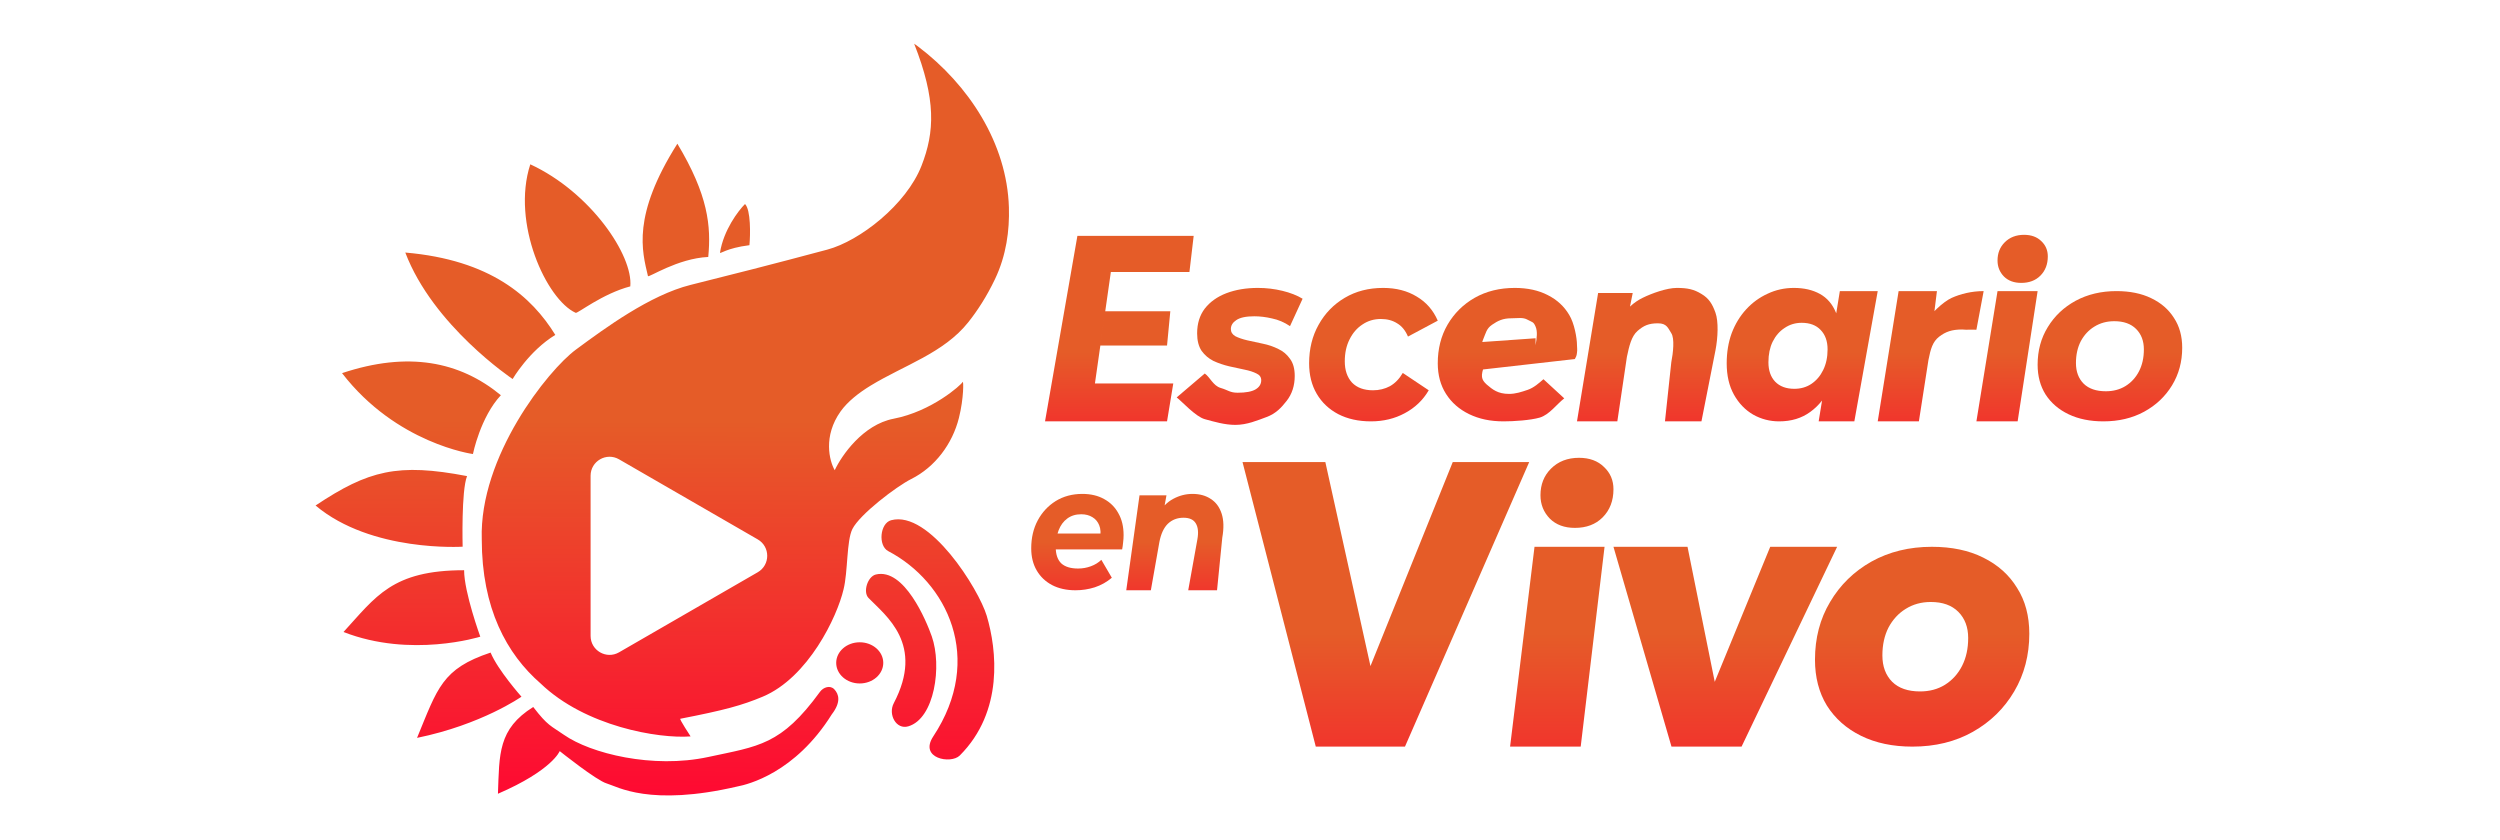
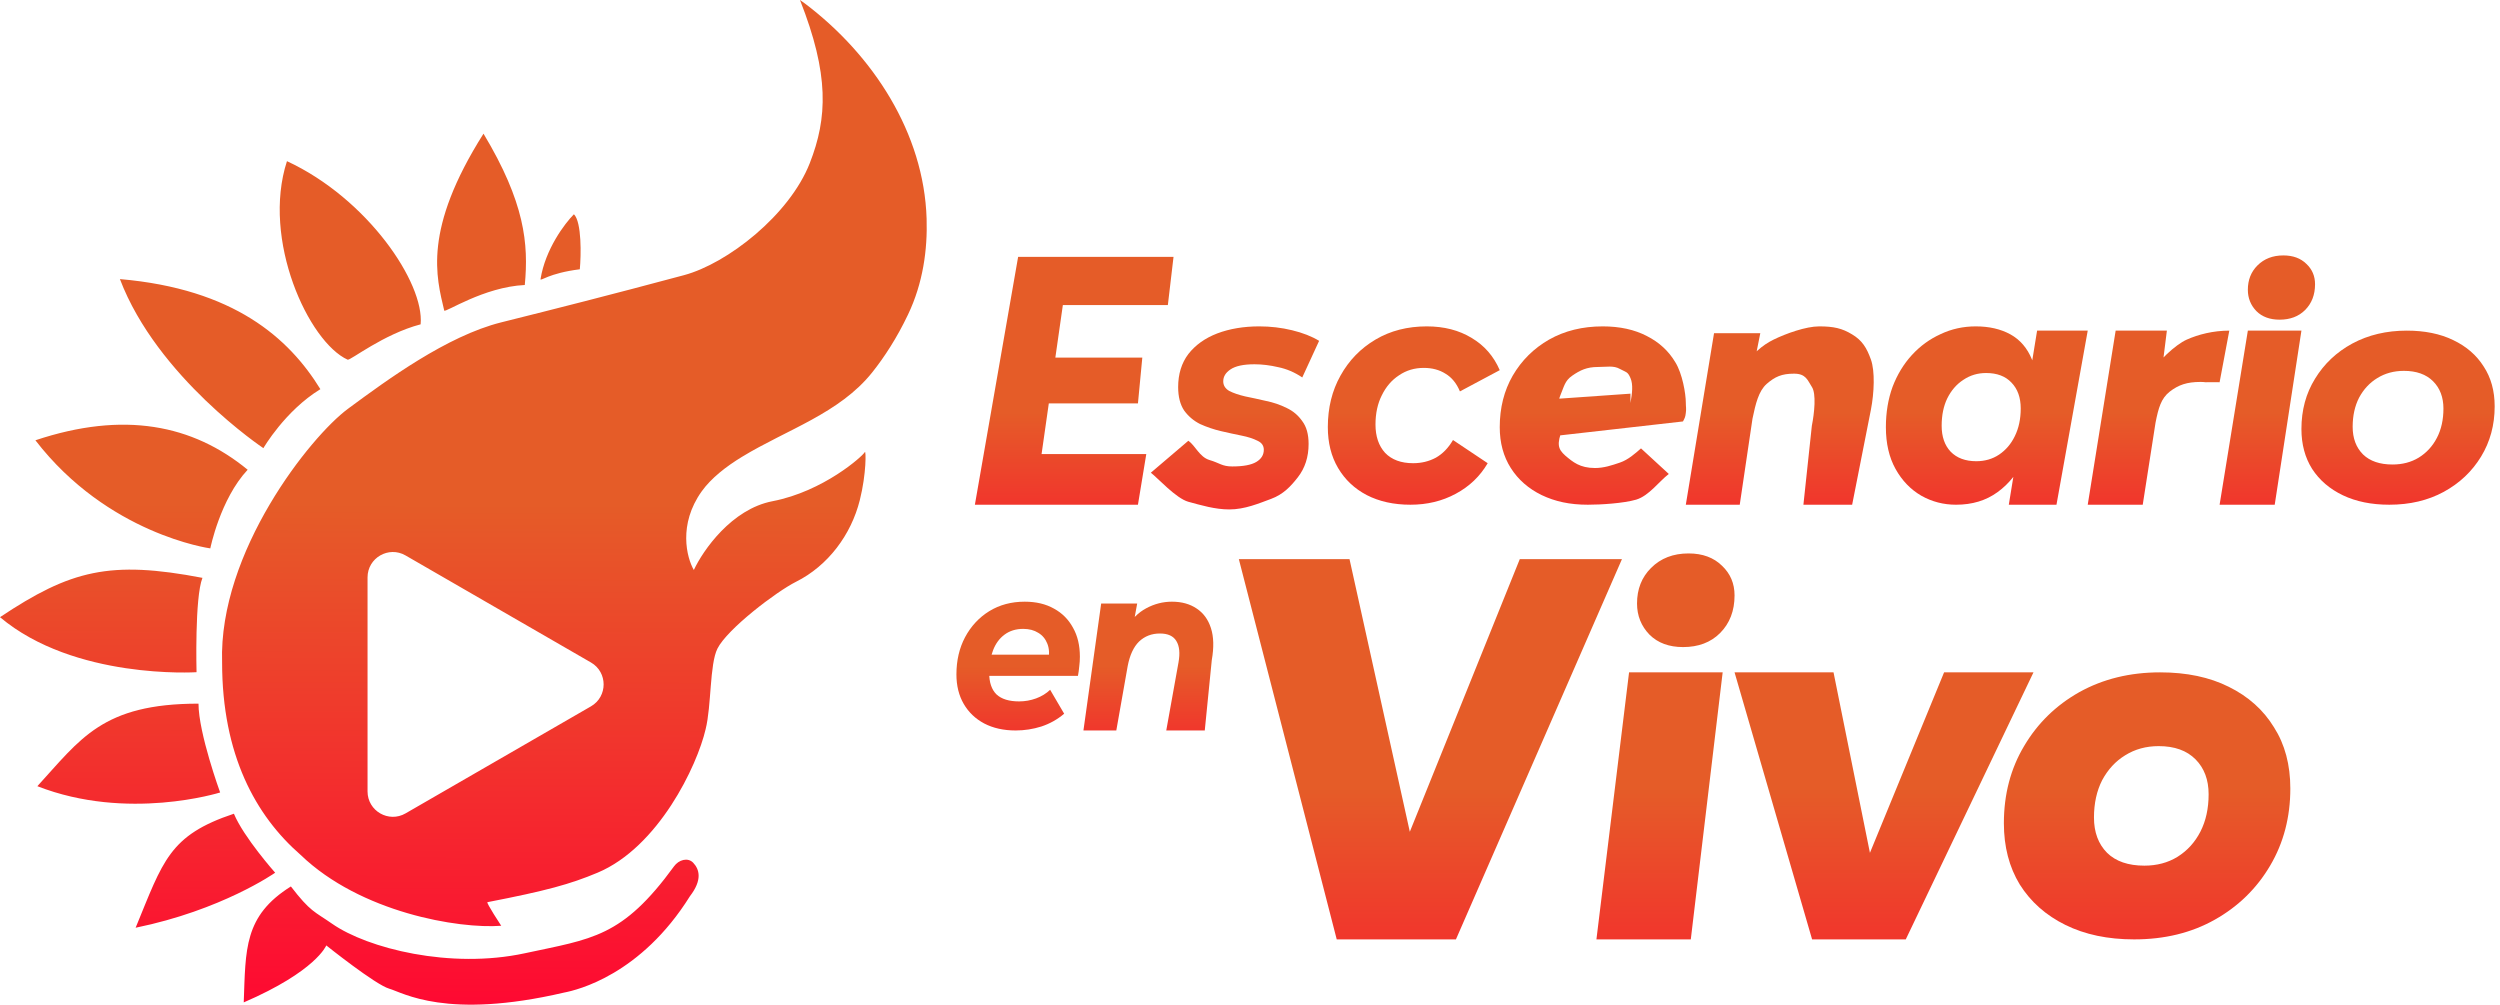
- <svg xmlns="http://www.w3.org/2000/svg" width="286" height="96" viewBox="0 0 286 96" fill="none">
-   <path d="M93.803 79.148C94.199 78.604 94.98 78.363 95.441 78.852C95.974 79.418 96.237 80.317 95.157 81.721C90.951 88.451 85.52 89.749 84.388 89.966C74.294 92.321 70.593 89.965 69.415 89.629C68.243 89.294 64.072 85.96 64.031 85.927C64.03 85.929 63.188 88.115 56.965 90.806C57.133 86.264 56.964 83.403 61.002 80.88C62.684 83.067 63.009 83.013 64.535 84.077C67.563 86.189 74.657 87.975 81.024 86.6C86.795 85.355 89.357 85.261 93.803 79.148ZM101.946 59.513C106.32 58.335 111.982 67.421 112.882 70.449C114.036 74.326 114.842 81.385 109.795 86.432C108.785 87.442 105.099 86.769 106.765 84.245C112.654 75.328 108.34 66.579 101.61 63.046C100.432 62.427 100.661 59.859 101.946 59.513ZM56.123 74.655C56.96 76.664 59.63 79.673 59.656 79.702C59.64 79.713 55.1 82.901 47.711 84.413C50.066 78.693 50.571 76.506 56.123 74.655ZM104.579 5C104.713 5.088 104.857 5.191 105.008 5.305C110.847 9.72 115.195 16.405 115.419 23.721C115.5 26.369 115.117 29.222 113.833 31.92C112.873 33.935 111.803 35.568 110.764 36.872C107.964 40.388 103.449 41.769 99.61 44.107C98.25 44.935 96.975 45.93 96.167 47.062C94.148 49.889 94.876 52.726 95.493 53.792C96.278 52.109 98.724 48.576 102.223 47.903C106.597 47.062 109.961 44.034 110.13 43.697C110.234 43.491 110.274 45.517 109.7 47.81C108.958 50.777 106.977 53.434 104.242 54.801C102.559 55.643 98.354 58.84 97.512 60.522C96.84 61.868 97.007 65.401 96.503 67.42C95.773 70.56 92.464 77.514 87.249 79.702C84.893 80.69 82.874 81.245 77.827 82.226C77.697 82.255 78.99 84.223 79.004 84.245C75.359 84.525 66.965 83.116 61.843 78.188C57.974 74.823 55.114 69.607 55.114 61.7C54.808 52.243 62.685 42.352 65.882 39.996L65.99 39.916C69.195 37.554 74.347 33.757 79.004 32.593C83.715 31.415 88.269 30.265 94.652 28.554C98.353 27.562 103.676 23.421 105.42 18.965C106.934 15.095 107.102 11.393 104.579 5ZM100.204 65.721C103.446 64.956 105.971 71.015 106.597 72.803C107.775 76.168 106.933 82.209 103.903 83.094C102.518 83.499 101.575 81.727 102.246 80.45C105.787 73.705 101.371 70.473 99.363 68.413C98.692 67.725 99.252 65.945 100.204 65.721ZM98.353 73.477C99.84 73.477 101.046 74.532 101.046 75.833C101.045 77.133 99.84 78.188 98.353 78.188C96.867 78.188 95.661 77.133 95.661 75.833C95.661 74.532 96.866 73.477 98.353 73.477ZM70.818 52.546C69.372 51.711 67.564 52.755 67.564 54.425V72.748C67.564 74.418 69.372 75.462 70.818 74.627L86.686 65.465C88.132 64.629 88.132 62.542 86.686 61.707L70.818 52.546ZM53.094 65.233C53.095 67.757 54.945 72.836 54.945 72.836C54.892 72.852 47.011 75.318 39.297 72.3C42.999 68.262 44.85 65.233 53.094 65.233ZM36.101 57.83C42.158 53.792 45.524 52.95 53.431 54.465C52.76 56.144 52.926 62.519 52.926 62.541C52.926 62.541 42.495 63.214 36.101 57.83ZM39.13 42.687C46.701 40.163 52.59 41.342 57.3 45.212C54.952 47.728 54.109 51.918 54.104 51.941C54.104 51.941 45.355 50.763 39.13 42.687ZM46.365 28.891C56.123 29.733 60.834 33.939 63.526 38.313C60.505 40.159 58.656 43.343 58.646 43.36C58.574 43.312 49.549 37.27 46.365 28.891ZM60.666 18.797C67.564 21.993 72.442 29.227 72.106 32.761C68.909 33.602 66.073 35.885 65.86 35.789C62.516 34.274 58.479 25.526 60.666 18.797ZM77.491 16.44C81.024 22.329 81.361 25.863 81.024 29.396C77.491 29.564 74.179 31.811 74.126 31.583C73.452 28.723 72.275 24.684 77.491 16.44ZM85.23 23.339C85.903 24.012 85.847 26.872 85.735 28.05C83.044 28.386 82.334 29.122 82.37 28.891C82.777 26.335 84.445 24.124 85.23 23.339Z" fill="url(#paint0_linear_760_28448)" />
-   <path d="M126.44 35.61H133.884L133.509 39.531H125.88L126.44 35.61ZM125.26 43.87L134.223 43.868L133.509 48.204H119.551L123.254 26.986H136.556L136.071 31.116H127.082L125.26 43.87Z" fill="url(#paint1_linear_760_28448)" />
-   <path d="M141.325 48.607C140.108 48.607 138.907 48.246 137.827 47.953C136.763 47.659 135.196 45.904 134.613 45.465L137.827 42.728C138.427 43.149 138.778 44.121 139.635 44.378C140.51 44.634 140.708 44.928 141.582 44.928C142.526 44.928 143.212 44.799 143.641 44.543C144.069 44.286 144.284 43.938 144.284 43.498C144.284 43.149 144.104 42.893 143.743 42.728C143.383 42.544 142.929 42.398 142.38 42.288C141.831 42.178 141.239 42.049 140.605 41.903C139.987 41.756 139.396 41.554 138.83 41.298C138.281 41.023 137.827 40.638 137.466 40.143C137.123 39.629 136.952 38.96 136.952 38.135C136.952 37.017 137.243 36.073 137.827 35.303C138.427 34.533 139.25 33.946 140.296 33.543C141.36 33.139 142.56 32.938 143.898 32.938C144.858 32.938 145.793 33.048 146.702 33.268C147.611 33.488 148.383 33.79 149.017 34.175L147.577 37.31C146.925 36.87 146.239 36.577 145.518 36.43C144.815 36.265 144.138 36.183 143.486 36.183C142.543 36.183 141.857 36.329 141.428 36.623C141.017 36.898 140.811 37.237 140.811 37.64C140.811 37.989 140.982 38.264 141.325 38.465C141.685 38.648 142.14 38.804 142.689 38.933C143.237 39.043 143.829 39.171 144.464 39.318C145.098 39.446 145.69 39.648 146.239 39.923C146.788 40.179 147.234 40.555 147.577 41.05C147.937 41.527 148.117 42.178 148.117 43.003C148.117 44.121 147.808 45.074 147.191 45.863C146.59 46.633 145.949 47.32 144.903 47.705C143.857 48.09 142.663 48.607 141.325 48.607Z" fill="url(#paint2_linear_760_28448)" />
-   <path d="M156.838 48.204C155.409 48.204 154.161 47.928 153.094 47.377C152.044 46.826 151.226 46.055 150.641 45.063C150.056 44.071 149.763 42.904 149.763 41.563C149.763 39.91 150.125 38.44 150.848 37.154C151.571 35.849 152.569 34.821 153.843 34.068C155.116 33.314 156.579 32.938 158.232 32.938C159.712 32.938 160.995 33.268 162.079 33.93C163.163 34.573 163.964 35.491 164.48 36.685L161.072 38.504C160.779 37.806 160.366 37.301 159.833 36.989C159.316 36.658 158.697 36.492 157.974 36.492C157.182 36.492 156.476 36.704 155.857 37.126C155.237 37.531 154.746 38.1 154.385 38.835C154.023 39.551 153.843 40.387 153.843 41.342C153.843 42.353 154.118 43.161 154.669 43.767C155.237 44.355 156.037 44.649 157.07 44.649C157.776 44.649 158.421 44.493 159.006 44.181C159.592 43.85 160.082 43.345 160.478 42.665L163.447 44.649C162.793 45.77 161.881 46.642 160.711 47.267C159.557 47.892 158.266 48.204 156.838 48.204Z" fill="url(#paint3_linear_760_28448)" />
-   <path d="M172.025 48.204C170.469 48.204 169.215 47.928 168.066 47.377C166.935 46.826 166.055 46.055 165.425 45.063C164.795 44.071 164.48 42.904 164.48 41.563C164.48 39.91 164.851 38.44 165.592 37.154C166.352 35.849 167.389 34.821 168.705 34.068C170.039 33.314 171.568 32.938 173.291 32.938C174.755 32.938 176.015 33.213 177.071 33.764C178.128 34.297 178.943 35.05 179.517 36.024C180.11 36.979 180.407 38.697 180.407 39.469C180.407 39.854 180.462 39.962 180.407 40.347C180.37 40.733 180.285 40.833 180.164 41.076L168.381 42.412L168.232 39.221L175.67 38.697V39.496C175.818 38.669 175.91 37.914 175.67 37.363C175.429 36.793 175.302 36.876 174.764 36.582C174.227 36.27 173.635 36.413 172.876 36.413C171.931 36.413 171.356 36.695 170.689 37.154C170.041 37.595 169.984 38.1 169.65 38.89C169.317 39.68 169.839 40.736 169.839 41.728C169.353 43.02 169.452 43.422 170.082 43.992C170.731 44.543 171.336 45.063 172.633 45.063C173.393 45.063 174.06 44.838 174.764 44.599C175.469 44.36 176.071 43.822 176.571 43.382L178.949 45.571C178.078 46.25 177.249 47.44 176.155 47.77C175.081 48.083 173.156 48.204 172.025 48.204Z" fill="url(#paint4_linear_760_28448)" />
-   <path d="M191.825 32.938C193.055 32.938 193.79 33.099 194.646 33.627C195.502 34.136 195.894 34.775 196.251 35.776C196.607 36.777 196.536 38.597 196.251 40.071L194.646 48.204H190.473L191.196 41.444C191.41 40.371 191.588 38.701 191.196 38.118C190.821 37.536 190.687 36.987 189.671 36.987C188.619 36.987 188.044 37.241 187.331 37.86C186.635 38.479 186.383 39.56 186.116 40.833L185.023 48.204H180.407L182.824 33.52H186.782L185.953 37.669L185.365 36.413C186.06 35.34 186.916 34.558 187.932 34.066C188.967 33.557 190.684 32.938 191.825 32.938Z" fill="url(#paint5_linear_760_28448)" />
-   <path d="M203.54 48.204C202.47 48.204 201.478 47.947 200.563 47.432C199.648 46.9 198.915 46.137 198.362 45.145C197.81 44.153 197.534 42.959 197.534 41.563C197.534 40.314 197.724 39.166 198.104 38.118C198.501 37.071 199.053 36.162 199.76 35.39C200.468 34.619 201.288 34.022 202.22 33.599C203.152 33.158 204.153 32.938 205.223 32.938C206.379 32.938 207.372 33.167 208.2 33.627C209.029 34.086 209.641 34.802 210.038 35.776C210.452 36.731 210.599 37.971 210.478 39.496C210.392 41.241 210.055 42.775 209.469 44.098C208.882 45.402 208.088 46.413 207.087 47.129C206.103 47.846 204.921 48.204 203.54 48.204ZM205.27 44.48C206.008 44.48 206.658 44.293 207.22 43.919C207.798 43.527 208.248 43 208.569 42.337C208.906 41.657 209.075 40.866 209.075 39.965C209.075 39.029 208.81 38.29 208.28 37.745C207.766 37.201 207.044 36.929 206.113 36.929C205.39 36.929 204.74 37.125 204.162 37.516C203.584 37.89 203.126 38.417 202.789 39.097C202.468 39.761 202.308 40.543 202.308 41.444C202.308 42.38 202.564 43.119 203.078 43.663C203.608 44.208 204.339 44.48 205.27 44.48ZM208.055 48.204L210.478 33.302H214.812L212.136 48.204H208.055Z" fill="url(#paint6_linear_760_28448)" />
-   <path d="M214.812 48.204L217.202 33.302H221.585L220.978 38.179L220.157 37.057C220.769 35.951 222.299 34.514 223.286 34.072C224.272 33.63 225.552 33.302 226.93 33.302L226.101 37.72C225.93 37.703 225.055 37.72 224.902 37.72C224.766 37.703 224.621 37.694 224.468 37.694C223.295 37.694 222.576 37.947 221.828 38.525C221.097 39.103 220.868 39.897 220.613 41.189L219.52 48.204H214.812Z" fill="url(#paint7_linear_760_28448)" />
-   <path d="M226.101 48.204L228.517 33.302H233.104L230.817 48.204H226.101ZM231.231 32.363C230.405 32.363 229.746 32.121 229.255 31.636C228.763 31.131 228.517 30.52 228.517 29.803C228.517 28.961 228.792 28.265 229.343 27.718C229.913 27.149 230.651 26.864 231.555 26.864C232.381 26.864 233.04 27.107 233.532 27.591C234.023 28.055 234.269 28.634 234.269 29.329C234.269 30.235 233.984 30.973 233.414 31.541C232.863 32.089 232.136 32.363 231.231 32.363Z" fill="url(#paint8_linear_760_28448)" />
-   <path d="M240.625 48.204C239.108 48.204 237.785 47.935 236.656 47.397C235.527 46.859 234.649 46.106 234.019 45.138C233.409 44.169 233.104 43.031 233.104 41.721C233.104 40.108 233.492 38.673 234.269 37.418C235.046 36.144 236.11 35.14 237.461 34.405C238.83 33.67 240.384 33.302 242.123 33.302C243.659 33.302 244.982 33.571 246.092 34.109C247.221 34.647 248.09 35.4 248.701 36.369C249.33 37.319 249.644 38.458 249.644 39.785C249.644 41.381 249.256 42.815 248.479 44.089C247.702 45.362 246.638 46.366 245.287 47.101C243.937 47.836 242.382 48.204 240.625 48.204ZM240.902 44.761C241.753 44.761 242.503 44.564 243.15 44.169C243.816 43.757 244.334 43.192 244.704 42.475C245.074 41.757 245.259 40.923 245.259 39.973C245.259 39.005 244.963 38.225 244.371 37.633C243.779 37.041 242.947 36.745 241.874 36.745C241.022 36.745 240.264 36.951 239.598 37.364C238.95 37.758 238.432 38.314 238.044 39.032C237.674 39.749 237.489 40.583 237.489 41.533C237.489 42.519 237.785 43.309 238.377 43.9C238.969 44.474 239.811 44.761 240.902 44.761Z" fill="url(#paint9_linear_760_28448)" />
-   <path d="M123.043 67.527C122.011 67.527 121.113 67.328 120.351 66.93C119.601 66.532 119.017 65.975 118.599 65.259C118.181 64.542 117.972 63.7 117.972 62.731C117.972 61.538 118.217 60.476 118.709 59.547C119.213 58.606 119.902 57.863 120.775 57.319C121.66 56.775 122.675 56.503 123.818 56.503C124.789 56.503 125.625 56.702 126.326 57.1C127.027 57.485 127.568 58.029 127.949 58.732C128.343 59.422 128.539 60.251 128.539 61.219C128.539 61.498 128.521 61.776 128.484 62.055C128.459 62.334 128.423 62.599 128.373 62.851H120.166L120.461 61.04H127.027L125.847 61.597C125.945 61 125.914 60.503 125.755 60.105C125.595 59.694 125.336 59.382 124.98 59.169C124.623 58.944 124.193 58.831 123.689 58.831C123.062 58.831 122.527 58.997 122.084 59.329C121.654 59.647 121.328 60.092 121.107 60.662C120.886 61.232 120.775 61.876 120.775 62.592C120.775 63.415 120.984 64.032 121.402 64.443C121.832 64.841 122.478 65.04 123.338 65.04C123.843 65.04 124.328 64.954 124.795 64.781C125.263 64.609 125.662 64.363 125.994 64.045L127.193 66.094C126.615 66.585 125.964 66.95 125.238 67.189C124.525 67.415 123.793 67.527 123.043 67.527Z" fill="url(#paint10_linear_760_28448)" />
-   <path d="M136.42 56.503C137.25 56.503 137.953 56.698 138.531 57.089C139.108 57.465 139.517 58.024 139.757 58.764C139.998 59.505 140.022 60.42 139.829 61.51L139.229 67.527H135.933L136.979 61.712C137.124 60.918 137.063 60.306 136.799 59.875C136.546 59.444 136.077 59.229 135.392 59.229C134.682 59.229 134.087 59.458 133.606 59.915C133.137 60.373 132.812 61.073 132.632 62.015L131.658 67.527H128.844L130.361 56.664H133.444L132.885 59.733L132.488 58.805C132.957 58.011 133.534 57.432 134.219 57.068C134.917 56.691 135.65 56.503 136.42 56.503Z" fill="url(#paint11_linear_760_28448)" />
-   <path d="M150.525 85.413L142.144 52.859H151.619L158.056 81.965L154.291 82.376L166.195 52.859H174.941L160.729 85.413H150.525Z" fill="url(#paint12_linear_760_28448)" />
-   <path d="M172.754 85.413L175.548 62.554H183.561L180.832 85.413H172.754ZM180.169 60.39C178.971 60.39 178.014 60.037 177.301 59.33C176.587 58.593 176.23 57.702 176.23 56.658C176.23 55.429 176.63 54.416 177.429 53.617C178.257 52.788 179.327 52.373 180.64 52.373C181.839 52.373 182.796 52.726 183.509 53.433C184.223 54.108 184.58 54.953 184.58 55.967C184.58 57.288 184.166 58.363 183.338 59.192C182.539 59.991 181.483 60.39 180.169 60.39Z" fill="url(#paint13_linear_760_28448)" />
-   <path d="M191.218 85.413L184.58 62.554H193.052L196.927 81.77H194.619L202.514 62.554H210.167L199.235 85.413H191.218Z" fill="url(#paint14_linear_760_28448)" />
-   <path d="M218.783 85.413C216.534 85.413 214.573 85 212.9 84.175C211.227 83.35 209.924 82.194 208.991 80.709C208.086 79.224 207.634 77.477 207.634 75.469C207.634 72.993 208.21 70.793 209.362 68.867C210.514 66.914 212.091 65.374 214.093 64.246C216.122 63.118 218.426 62.554 221.004 62.554C223.28 62.554 225.241 62.967 226.887 63.792C228.56 64.617 229.849 65.773 230.754 67.258C231.687 68.716 232.153 70.463 232.153 72.498C232.153 74.946 231.577 77.147 230.425 79.1C229.273 81.053 227.696 82.593 225.694 83.721C223.692 84.849 221.388 85.413 218.783 85.413ZM219.656 79.1C220.731 79.1 221.678 78.848 222.496 78.344C223.337 77.818 223.991 77.097 224.459 76.181C224.926 75.265 225.16 74.201 225.16 72.988C225.16 71.752 224.786 70.756 224.038 70C223.29 69.245 222.239 68.867 220.883 68.867C219.808 68.867 218.85 69.13 218.009 69.657C217.191 70.161 216.537 70.87 216.046 71.786C215.579 72.702 215.345 73.766 215.345 74.979C215.345 76.238 215.719 77.246 216.467 78.001C217.214 78.734 218.278 79.1 219.656 79.1Z" fill="url(#paint15_linear_760_28448)" />
+ <svg xmlns="http://www.w3.org/2000/svg" width="107" height="43" viewBox="0 0 107 43" fill="none">
+   <path d="M28.852 37.074C29.049 36.802 29.439 36.682 29.67 36.927C29.936 37.209 30.068 37.659 29.528 38.36C27.425 41.725 24.709 42.374 24.144 42.482C19.097 43.66 17.247 42.483 16.657 42.315C16.07 42.147 13.975 40.472 13.965 40.464C13.96 40.475 13.528 41.564 10.432 42.903C10.516 40.632 10.432 39.202 12.45 37.94C13.291 39.034 13.454 39.006 14.217 39.538C15.731 40.594 19.277 41.487 22.461 40.8C25.347 40.177 26.628 40.131 28.852 37.074ZM10.011 34.827C10.431 35.837 11.777 37.352 11.777 37.352C11.752 37.369 9.486 38.954 5.805 39.707C6.982 36.847 7.235 35.752 10.011 34.827ZM34.453 0.152C37.373 2.359 39.547 5.703 39.659 9.361C39.7 10.685 39.507 12.111 38.865 13.46C38.385 14.468 37.851 15.285 37.332 15.937C35.932 17.694 33.674 18.385 31.755 19.554C31.075 19.968 30.437 20.465 30.032 21.031C29.023 22.445 29.388 23.864 29.696 24.396C30.089 23.555 31.312 21.789 33.062 21.452C35.248 21.031 36.93 19.517 37.015 19.349C37.066 19.246 37.087 20.259 36.8 21.405C36.429 22.889 35.438 24.216 34.07 24.9C33.229 25.321 31.127 26.919 30.706 27.761C30.37 28.434 30.453 30.2 30.201 31.21C29.837 32.78 28.182 36.258 25.574 37.352C24.397 37.845 23.387 38.123 20.863 38.613C20.796 38.626 21.452 39.623 21.452 39.623C19.63 39.763 15.432 39.057 12.871 36.594C10.937 34.911 9.506 32.303 9.506 28.35C9.353 23.621 13.292 18.676 14.891 17.498L14.944 17.458C16.547 16.277 19.123 14.379 21.452 13.797C23.807 13.208 26.084 12.633 29.275 11.777C31.126 11.281 33.787 9.21 34.659 6.982C35.416 5.048 35.501 3.196 34.239 0C34.306 0.044 34.378 0.095 34.453 0.152ZM17.358 23.773C16.635 23.355 15.732 23.877 15.731 24.712V33.874C15.732 34.709 16.635 35.231 17.358 34.813L25.293 30.232C26.016 29.815 26.016 28.771 25.293 28.354L17.358 23.773ZM8.496 30.116C8.496 31.378 9.422 33.918 9.422 33.918C9.4 33.925 5.458 35.159 1.599 33.649C3.449 31.631 4.375 30.116 8.496 30.116ZM0 26.415C3.028 24.396 4.711 23.975 8.665 24.732C8.329 25.572 8.412 28.756 8.412 28.77C8.37 28.773 3.184 29.096 0 26.415ZM1.515 18.844C5.3 17.582 8.244 18.171 10.6 20.105C9.422 21.367 9.001 23.471 9.001 23.471C8.959 23.465 4.612 22.862 1.515 18.844ZM5.132 11.945C10.011 12.366 12.366 14.469 13.712 16.656C12.198 17.582 11.273 19.181 11.273 19.181C11.273 19.181 6.73 16.151 5.132 11.945ZM12.282 6.898C15.731 8.497 18.171 12.114 18.003 13.881C16.406 14.301 14.989 15.44 14.88 15.395C13.208 14.637 11.189 10.263 12.282 6.898ZM20.694 5.721C22.461 8.665 22.629 10.432 22.461 12.198C20.697 12.282 19.043 13.403 19.013 13.292C18.676 11.862 18.087 9.843 20.694 5.721ZM24.564 9.17C24.901 9.507 24.872 10.937 24.816 11.525C23.471 11.694 23.116 12.061 23.135 11.945C23.339 10.667 24.172 9.563 24.564 9.17Z" fill="url(#paint0_linear_808_45615)" />
+   <path d="M45.169 15.305H48.891L48.704 17.266H44.889L45.169 15.305ZM44.579 19.435L49.061 19.434L48.704 21.602H41.725L43.576 10.993H50.227L49.984 13.058H45.49L44.579 19.435Z" fill="url(#paint1_linear_808_45615)" />
+   <path d="M52.612 21.804C52.003 21.804 51.403 21.623 50.862 21.476C50.331 21.33 49.547 20.452 49.256 20.232L50.862 18.864C51.163 19.075 51.338 19.561 51.767 19.689C52.204 19.817 52.303 19.964 52.74 19.964C53.212 19.964 53.555 19.9 53.77 19.771C53.984 19.643 54.091 19.469 54.091 19.249C54.091 19.075 54.001 18.946 53.821 18.864C53.641 18.772 53.414 18.699 53.139 18.644C52.865 18.589 52.569 18.525 52.252 18.451C51.943 18.378 51.647 18.277 51.364 18.149C51.09 18.011 50.862 17.819 50.682 17.571C50.511 17.315 50.425 16.98 50.425 16.568C50.425 16.009 50.571 15.537 50.862 15.152C51.163 14.767 51.574 14.473 52.097 14.271C52.629 14.07 53.229 13.969 53.898 13.969C54.378 13.969 54.846 14.024 55.3 14.134C55.755 14.244 56.141 14.395 56.458 14.588L55.737 16.155C55.412 15.935 55.069 15.789 54.709 15.715C54.357 15.633 54.018 15.591 53.692 15.591C53.221 15.591 52.878 15.665 52.663 15.812C52.458 15.949 52.355 16.119 52.355 16.32C52.355 16.494 52.44 16.632 52.612 16.733C52.792 16.824 53.019 16.902 53.294 16.966C53.568 17.021 53.864 17.086 54.181 17.159C54.498 17.223 54.794 17.324 55.069 17.461C55.343 17.59 55.566 17.778 55.737 18.025C55.918 18.264 56.008 18.589 56.008 19.001C56.008 19.561 55.853 20.037 55.545 20.431C55.245 20.816 54.924 21.16 54.401 21.353C53.878 21.545 53.281 21.804 52.612 21.804Z" fill="url(#paint2_linear_808_45615)" />
+   <path d="M60.368 21.602C59.654 21.602 59.03 21.464 58.496 21.189C57.971 20.913 57.562 20.527 57.27 20.031C56.977 19.535 56.831 18.952 56.831 18.282C56.831 17.455 57.012 16.72 57.373 16.077C57.735 15.425 58.234 14.911 58.871 14.534C59.508 14.157 60.239 13.969 61.065 13.969C61.805 13.969 62.447 14.134 62.989 14.465C63.531 14.787 63.931 15.246 64.189 15.843L62.485 16.752C62.339 16.403 62.132 16.151 61.866 15.994C61.607 15.829 61.298 15.746 60.936 15.746C60.54 15.746 60.187 15.852 59.878 16.063C59.568 16.265 59.322 16.55 59.142 16.918C58.961 17.276 58.871 17.694 58.871 18.171C58.871 18.677 59.008 19.081 59.284 19.384C59.568 19.678 59.968 19.825 60.484 19.825C60.837 19.825 61.16 19.747 61.453 19.59C61.745 19.425 61.99 19.173 62.188 18.833L63.673 19.825C63.346 20.385 62.89 20.821 62.305 21.134C61.728 21.446 61.083 21.602 60.368 21.602Z" fill="url(#paint3_linear_808_45615)" />
+   <path d="M67.962 21.602C67.184 21.602 66.557 21.464 65.982 21.189C65.417 20.913 64.977 20.527 64.662 20.031C64.347 19.535 64.189 18.952 64.189 18.282C64.189 17.455 64.375 16.72 64.745 16.077C65.125 15.425 65.644 14.911 66.302 14.534C66.969 14.157 67.733 13.969 68.595 13.969C69.327 13.969 69.957 14.107 70.485 14.382C71.013 14.649 71.421 15.025 71.708 15.512C72.004 15.99 72.153 16.849 72.153 17.234C72.153 17.427 72.18 17.481 72.153 17.674C72.134 17.867 72.092 17.917 72.031 18.038L66.14 18.706L66.066 17.11L69.784 16.849V17.248C69.858 16.835 69.904 16.457 69.784 16.182C69.664 15.897 69.6 15.938 69.332 15.791C69.063 15.635 68.767 15.707 68.387 15.707C67.915 15.707 67.627 15.847 67.294 16.077C66.97 16.297 66.941 16.55 66.774 16.945C66.608 17.34 66.869 17.868 66.869 18.364C66.626 19.01 66.675 19.211 66.99 19.496C67.314 19.771 67.617 20.031 68.266 20.031C68.646 20.031 68.979 19.919 69.332 19.799C69.684 19.68 69.985 19.411 70.235 19.191L71.424 20.285C70.988 20.625 70.574 21.22 70.027 21.385C69.49 21.541 68.527 21.602 67.962 21.602Z" fill="url(#paint4_linear_808_45615)" />
+   <path d="M77.862 13.969C78.477 13.969 78.844 14.05 79.272 14.313C79.7 14.568 79.896 14.888 80.075 15.388C80.253 15.889 80.217 16.799 80.075 17.535L79.272 21.602H77.186L77.547 18.222C77.654 17.686 77.743 16.85 77.547 16.559C77.36 16.268 77.293 15.993 76.785 15.993C76.259 15.993 75.971 16.121 75.615 16.43C75.267 16.739 75.141 17.28 75.007 17.917L74.461 21.602H72.153L73.361 14.26H75.341L74.926 16.335L74.632 15.707C74.979 15.17 75.407 14.779 75.915 14.533C76.433 14.279 77.291 13.969 77.862 13.969Z" fill="url(#paint5_linear_808_45615)" />
+   <path d="M83.719 21.602C83.184 21.602 82.688 21.474 82.231 21.216C81.773 20.95 81.407 20.569 81.13 20.073C80.854 19.577 80.716 18.98 80.716 18.282C80.716 17.657 80.811 17.083 81.001 16.559C81.2 16.036 81.476 15.581 81.829 15.195C82.183 14.809 82.593 14.511 83.059 14.3C83.525 14.079 84.026 13.969 84.561 13.969C85.139 13.969 85.635 14.084 86.049 14.313C86.463 14.543 86.77 14.901 86.968 15.388C87.175 15.866 87.249 16.486 87.188 17.248C87.145 18.121 86.977 18.888 86.684 19.549C86.39 20.201 85.993 20.706 85.493 21.065C85.001 21.423 84.41 21.602 83.719 21.602ZM84.584 19.74C84.953 19.74 85.278 19.646 85.559 19.459C85.849 19.264 86.073 19 86.234 18.669C86.402 18.328 86.487 17.933 86.487 17.483C86.487 17.015 86.354 16.645 86.089 16.373C85.832 16.101 85.471 15.965 85.006 15.965C84.644 15.965 84.319 16.062 84.03 16.258C83.741 16.445 83.513 16.709 83.344 17.049C83.183 17.381 83.103 17.772 83.103 18.222C83.103 18.69 83.231 19.06 83.488 19.332C83.753 19.604 84.119 19.74 84.584 19.74ZM85.977 21.602L87.188 14.151H89.355L88.017 21.602H85.977Z" fill="url(#paint6_linear_808_45615)" />
+   <path d="M89.355 21.602L90.55 14.151H92.742L92.438 16.59L92.028 16.029C92.334 15.476 93.099 14.757 93.592 14.536C94.085 14.315 94.725 14.151 95.414 14.151L94.999 16.36C94.915 16.352 94.477 16.36 94.4 16.36C94.332 16.352 94.26 16.347 94.183 16.347C93.597 16.347 93.237 16.474 92.863 16.763C92.498 17.052 92.383 17.448 92.256 18.095L91.709 21.602H89.355Z" fill="url(#paint7_linear_808_45615)" />
+   <path d="M94.999 21.602L96.208 14.151H98.501L97.358 21.602H94.999ZM97.565 13.682C97.152 13.682 96.822 13.561 96.576 13.318C96.331 13.066 96.208 12.76 96.208 12.402C96.208 11.98 96.346 11.633 96.621 11.359C96.906 11.075 97.275 10.932 97.727 10.932C98.14 10.932 98.469 11.053 98.715 11.296C98.961 11.527 99.084 11.817 99.084 12.165C99.084 12.618 98.941 12.986 98.656 13.271C98.381 13.545 98.017 13.682 97.565 13.682Z" fill="url(#paint8_linear_808_45615)" />
+   <path d="M102.262 21.602C101.503 21.602 100.842 21.468 100.277 21.199C99.713 20.93 99.273 20.553 98.959 20.069C98.654 19.585 98.501 19.015 98.501 18.361C98.501 17.554 98.695 16.837 99.084 16.209C99.472 15.572 100.004 15.07 100.68 14.703C101.364 14.335 102.141 14.151 103.011 14.151C103.779 14.151 104.44 14.286 104.995 14.555C105.56 14.824 105.994 15.2 106.3 15.684C106.614 16.16 106.772 16.729 106.772 17.392C106.772 18.191 106.577 18.908 106.189 19.544C105.8 20.181 105.268 20.683 104.593 21.051C103.918 21.418 103.14 21.602 102.262 21.602ZM102.4 19.881C102.826 19.881 103.201 19.782 103.524 19.585C103.857 19.378 104.116 19.096 104.301 18.737C104.487 18.379 104.579 17.962 104.579 17.487C104.579 17.003 104.431 16.612 104.135 16.317C103.839 16.021 103.423 15.873 102.886 15.873C102.461 15.873 102.081 15.976 101.748 16.182C101.424 16.379 101.165 16.657 100.971 17.016C100.786 17.375 100.694 17.791 100.694 18.267C100.694 18.76 100.842 19.154 101.138 19.45C101.434 19.737 101.855 19.881 102.4 19.881Z" fill="url(#paint9_linear_808_45615)" />
+   <path d="M43.471 31.264C42.955 31.264 42.506 31.164 42.125 30.965C41.75 30.766 41.458 30.488 41.249 30.13C41.04 29.771 40.935 29.35 40.935 28.866C40.935 28.269 41.058 27.738 41.304 27.274C41.556 26.803 41.9 26.431 42.337 26.16C42.779 25.888 43.286 25.752 43.858 25.752C44.344 25.752 44.762 25.851 45.112 26.05C45.463 26.242 45.733 26.514 45.924 26.866C46.121 27.211 46.219 27.625 46.219 28.11C46.219 28.249 46.21 28.388 46.191 28.528C46.179 28.667 46.161 28.799 46.136 28.926H42.032L42.18 28.02H45.463L44.873 28.299C44.922 28 44.907 27.752 44.827 27.552C44.747 27.347 44.617 27.191 44.439 27.085C44.261 26.972 44.046 26.916 43.794 26.916C43.48 26.916 43.213 26.999 42.992 27.164C42.776 27.324 42.613 27.546 42.503 27.831C42.392 28.116 42.337 28.438 42.337 28.796C42.337 29.207 42.441 29.516 42.65 29.721C42.865 29.921 43.188 30.02 43.618 30.02C43.871 30.02 44.113 29.977 44.347 29.891C44.581 29.804 44.78 29.682 44.946 29.523L45.546 30.547C45.257 30.793 44.931 30.975 44.568 31.095C44.212 31.207 43.846 31.264 43.471 31.264Z" fill="url(#paint10_linear_808_45615)" />
+   <path d="M50.159 25.752C50.574 25.752 50.926 25.849 51.215 26.044C51.503 26.233 51.708 26.512 51.828 26.882C51.948 27.253 51.96 27.71 51.864 28.255L51.564 31.264H49.916L50.439 28.356C50.511 27.959 50.481 27.653 50.349 27.438C50.222 27.222 49.988 27.114 49.645 27.114C49.291 27.114 48.993 27.229 48.752 27.458C48.518 27.687 48.355 28.037 48.265 28.508L47.778 31.264H46.371L47.13 25.832H48.671L48.392 27.367L48.193 26.902C48.428 26.505 48.716 26.216 49.059 26.034C49.408 25.846 49.775 25.752 50.159 25.752Z" fill="url(#paint11_linear_808_45615)" />
+   <path d="M57.212 40.206L53.022 23.93H57.759L60.978 38.483L59.095 38.688L65.047 23.93H69.42L62.314 40.206H57.212Z" fill="url(#paint12_linear_808_45615)" />
+   <path d="M68.327 40.206L69.724 28.777H73.73L72.366 40.206H68.327ZM72.034 27.695C71.435 27.695 70.957 27.518 70.6 27.165C70.243 26.797 70.065 26.351 70.065 25.829C70.065 25.215 70.264 24.708 70.664 24.309C71.078 23.894 71.613 23.687 72.27 23.687C72.869 23.687 73.347 23.863 73.704 24.216C74.061 24.554 74.239 24.977 74.239 25.483C74.239 26.144 74.032 26.681 73.618 27.096C73.219 27.495 72.691 27.695 72.034 27.695Z" fill="url(#paint13_linear_808_45615)" />
+   <path d="M77.558 40.206L74.239 28.777H78.475L80.413 38.385H79.259L83.207 28.777H87.033L81.567 40.206H77.558Z" fill="url(#paint14_linear_808_45615)" />
+   <path d="M91.341 40.206C90.216 40.206 89.236 40 88.399 39.587C87.563 39.175 86.912 38.597 86.445 37.855C85.993 37.112 85.766 36.239 85.766 35.235C85.766 33.997 86.055 32.897 86.63 31.934C87.206 30.957 87.995 30.187 88.996 29.623C90.011 29.059 91.163 28.777 92.452 28.777C93.59 28.777 94.57 28.984 95.393 29.396C96.23 29.809 96.874 30.387 97.327 31.129C97.793 31.858 98.026 32.731 98.026 33.749C98.026 34.973 97.738 36.074 97.162 37.05C96.586 38.026 95.798 38.797 94.796 39.361C93.796 39.925 92.644 40.206 91.341 40.206ZM91.778 37.05C92.315 37.05 92.788 36.924 93.197 36.672C93.618 36.409 93.945 36.048 94.179 35.591C94.413 35.133 94.529 34.601 94.529 33.994C94.529 33.376 94.343 32.878 93.969 32.5C93.595 32.123 93.069 31.934 92.391 31.934C91.854 31.934 91.375 32.065 90.954 32.329C90.545 32.58 90.218 32.935 89.972 33.393C89.739 33.851 89.622 34.383 89.622 34.99C89.622 35.619 89.809 36.123 90.183 36.501C90.557 36.867 91.088 37.05 91.778 37.05Z" fill="url(#paint15_linear_808_45615)" />
  <defs>
-     <linearGradient id="paint0_linear_760_28448" x1="87.927" y1="6.009" x2="87.758" y2="92.153" gradientUnits="userSpaceOnUse">
+     <linearGradient id="paint0_linear_808_45615" x1="25.913" y1="0.505" x2="25.829" y2="43.576" gradientUnits="userSpaceOnUse">
      <stop offset="0.489" stop-color="#E55C28" />
      <stop offset="1" stop-color="#FF0732" />
    </linearGradient>
-     <linearGradient id="paint1_linear_760_28448" x1="184.051" y1="19.819" x2="184.051" y2="57.882" gradientUnits="userSpaceOnUse">
+     <linearGradient id="paint1_linear_808_45615" x1="73.975" y1="7.41" x2="73.975" y2="26.441" gradientUnits="userSpaceOnUse">
      <stop offset="0.538" stop-color="#E55C28" />
      <stop offset="1" stop-color="#FF0732" />
    </linearGradient>
-     <linearGradient id="paint2_linear_760_28448" x1="184.051" y1="19.819" x2="184.051" y2="57.882" gradientUnits="userSpaceOnUse">
+     <linearGradient id="paint2_linear_808_45615" x1="73.975" y1="7.41" x2="73.975" y2="26.441" gradientUnits="userSpaceOnUse">
      <stop offset="0.538" stop-color="#E55C28" />
      <stop offset="1" stop-color="#FF0732" />
    </linearGradient>
-     <linearGradient id="paint3_linear_760_28448" x1="184.051" y1="19.819" x2="184.051" y2="57.882" gradientUnits="userSpaceOnUse">
+     <linearGradient id="paint3_linear_808_45615" x1="73.975" y1="7.41" x2="73.975" y2="26.441" gradientUnits="userSpaceOnUse">
      <stop offset="0.538" stop-color="#E55C28" />
      <stop offset="1" stop-color="#FF0732" />
    </linearGradient>
-     <linearGradient id="paint4_linear_760_28448" x1="184.051" y1="19.819" x2="184.051" y2="57.882" gradientUnits="userSpaceOnUse">
+     <linearGradient id="paint4_linear_808_45615" x1="73.975" y1="7.41" x2="73.975" y2="26.441" gradientUnits="userSpaceOnUse">
      <stop offset="0.538" stop-color="#E55C28" />
      <stop offset="1" stop-color="#FF0732" />
    </linearGradient>
-     <linearGradient id="paint5_linear_760_28448" x1="184.051" y1="19.819" x2="184.051" y2="57.882" gradientUnits="userSpaceOnUse">
+     <linearGradient id="paint5_linear_808_45615" x1="73.975" y1="7.41" x2="73.975" y2="26.441" gradientUnits="userSpaceOnUse">
      <stop offset="0.538" stop-color="#E55C28" />
      <stop offset="1" stop-color="#FF0732" />
    </linearGradient>
-     <linearGradient id="paint6_linear_760_28448" x1="184.051" y1="19.819" x2="184.051" y2="57.882" gradientUnits="userSpaceOnUse">
+     <linearGradient id="paint6_linear_808_45615" x1="73.975" y1="7.41" x2="73.975" y2="26.441" gradientUnits="userSpaceOnUse">
      <stop offset="0.538" stop-color="#E55C28" />
      <stop offset="1" stop-color="#FF0732" />
    </linearGradient>
-     <linearGradient id="paint7_linear_760_28448" x1="184.051" y1="19.819" x2="184.051" y2="57.882" gradientUnits="userSpaceOnUse">
+     <linearGradient id="paint7_linear_808_45615" x1="73.975" y1="7.41" x2="73.975" y2="26.441" gradientUnits="userSpaceOnUse">
      <stop offset="0.538" stop-color="#E55C28" />
      <stop offset="1" stop-color="#FF0732" />
    </linearGradient>
-     <linearGradient id="paint8_linear_760_28448" x1="184.051" y1="19.819" x2="184.051" y2="57.882" gradientUnits="userSpaceOnUse">
+     <linearGradient id="paint8_linear_808_45615" x1="73.975" y1="7.41" x2="73.975" y2="26.441" gradientUnits="userSpaceOnUse">
      <stop offset="0.538" stop-color="#E55C28" />
      <stop offset="1" stop-color="#FF0732" />
    </linearGradient>
-     <linearGradient id="paint9_linear_760_28448" x1="184.051" y1="19.819" x2="184.051" y2="57.882" gradientUnits="userSpaceOnUse">
+     <linearGradient id="paint9_linear_808_45615" x1="73.975" y1="7.41" x2="73.975" y2="26.441" gradientUnits="userSpaceOnUse">
      <stop offset="0.538" stop-color="#E55C28" />
      <stop offset="1" stop-color="#FF0732" />
    </linearGradient>
-     <linearGradient id="paint10_linear_760_28448" x1="129.08" y1="47.12" x2="129.08" y2="74.758" gradientUnits="userSpaceOnUse">
+     <linearGradient id="paint10_linear_808_45615" x1="46.489" y1="21.06" x2="46.489" y2="34.879" gradientUnits="userSpaceOnUse">
      <stop offset="0.538" stop-color="#E55C28" />
      <stop offset="1" stop-color="#FF0732" />
    </linearGradient>
-     <linearGradient id="paint11_linear_760_28448" x1="129.08" y1="47.12" x2="129.08" y2="74.758" gradientUnits="userSpaceOnUse">
+     <linearGradient id="paint11_linear_808_45615" x1="46.489" y1="21.06" x2="46.489" y2="34.879" gradientUnits="userSpaceOnUse">
      <stop offset="0.538" stop-color="#E55C28" />
      <stop offset="1" stop-color="#FF0732" />
    </linearGradient>
-     <linearGradient id="paint12_linear_760_28448" x1="186.729" y1="38.618" x2="186.729" y2="101.488" gradientUnits="userSpaceOnUse">
+     <linearGradient id="paint12_linear_808_45615" x1="75.314" y1="16.809" x2="75.314" y2="48.244" gradientUnits="userSpaceOnUse">
      <stop offset="0.538" stop-color="#E55C28" />
      <stop offset="1" stop-color="#FF0732" />
    </linearGradient>
-     <linearGradient id="paint13_linear_760_28448" x1="186.729" y1="38.618" x2="186.729" y2="101.488" gradientUnits="userSpaceOnUse">
+     <linearGradient id="paint13_linear_808_45615" x1="75.314" y1="16.809" x2="75.314" y2="48.244" gradientUnits="userSpaceOnUse">
      <stop offset="0.538" stop-color="#E55C28" />
      <stop offset="1" stop-color="#FF0732" />
    </linearGradient>
-     <linearGradient id="paint14_linear_760_28448" x1="186.729" y1="38.618" x2="186.729" y2="101.488" gradientUnits="userSpaceOnUse">
+     <linearGradient id="paint14_linear_808_45615" x1="75.314" y1="16.809" x2="75.314" y2="48.244" gradientUnits="userSpaceOnUse">
      <stop offset="0.538" stop-color="#E55C28" />
      <stop offset="1" stop-color="#FF0732" />
    </linearGradient>
-     <linearGradient id="paint15_linear_760_28448" x1="186.729" y1="38.618" x2="186.729" y2="101.488" gradientUnits="userSpaceOnUse">
+     <linearGradient id="paint15_linear_808_45615" x1="75.314" y1="16.809" x2="75.314" y2="48.244" gradientUnits="userSpaceOnUse">
      <stop offset="0.538" stop-color="#E55C28" />
      <stop offset="1" stop-color="#FF0732" />
    </linearGradient>
  </defs>
</svg>
